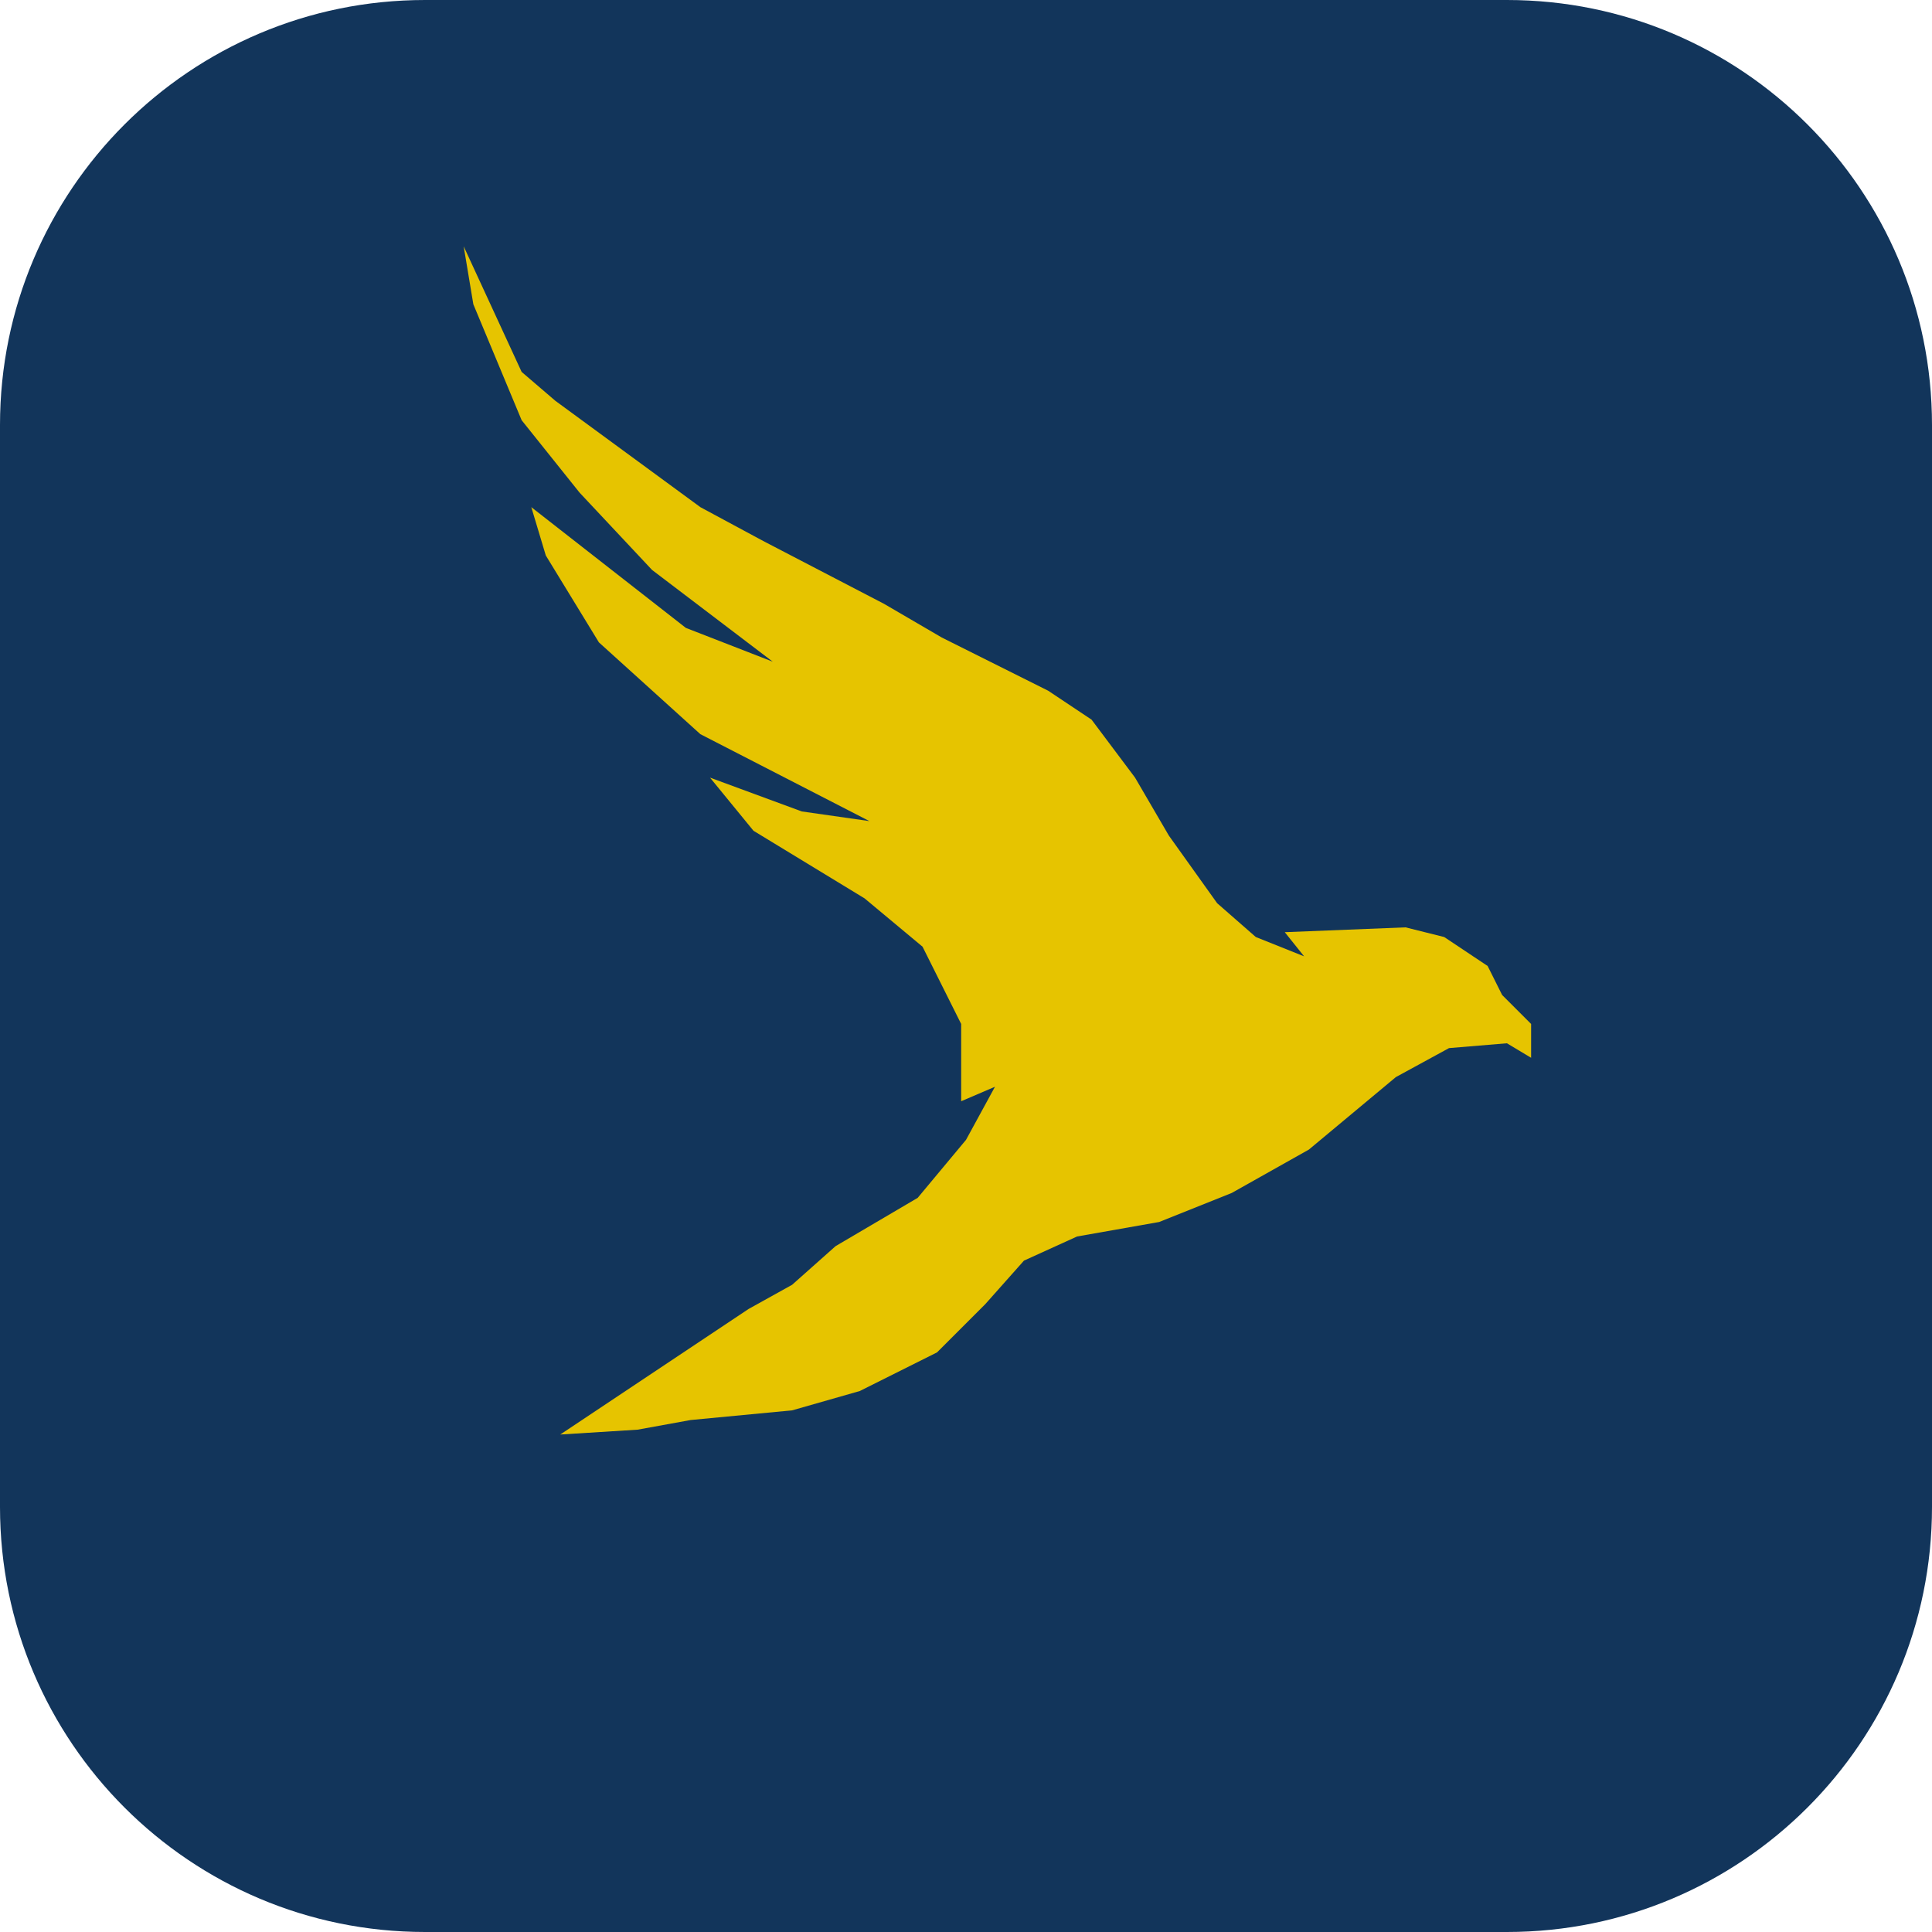
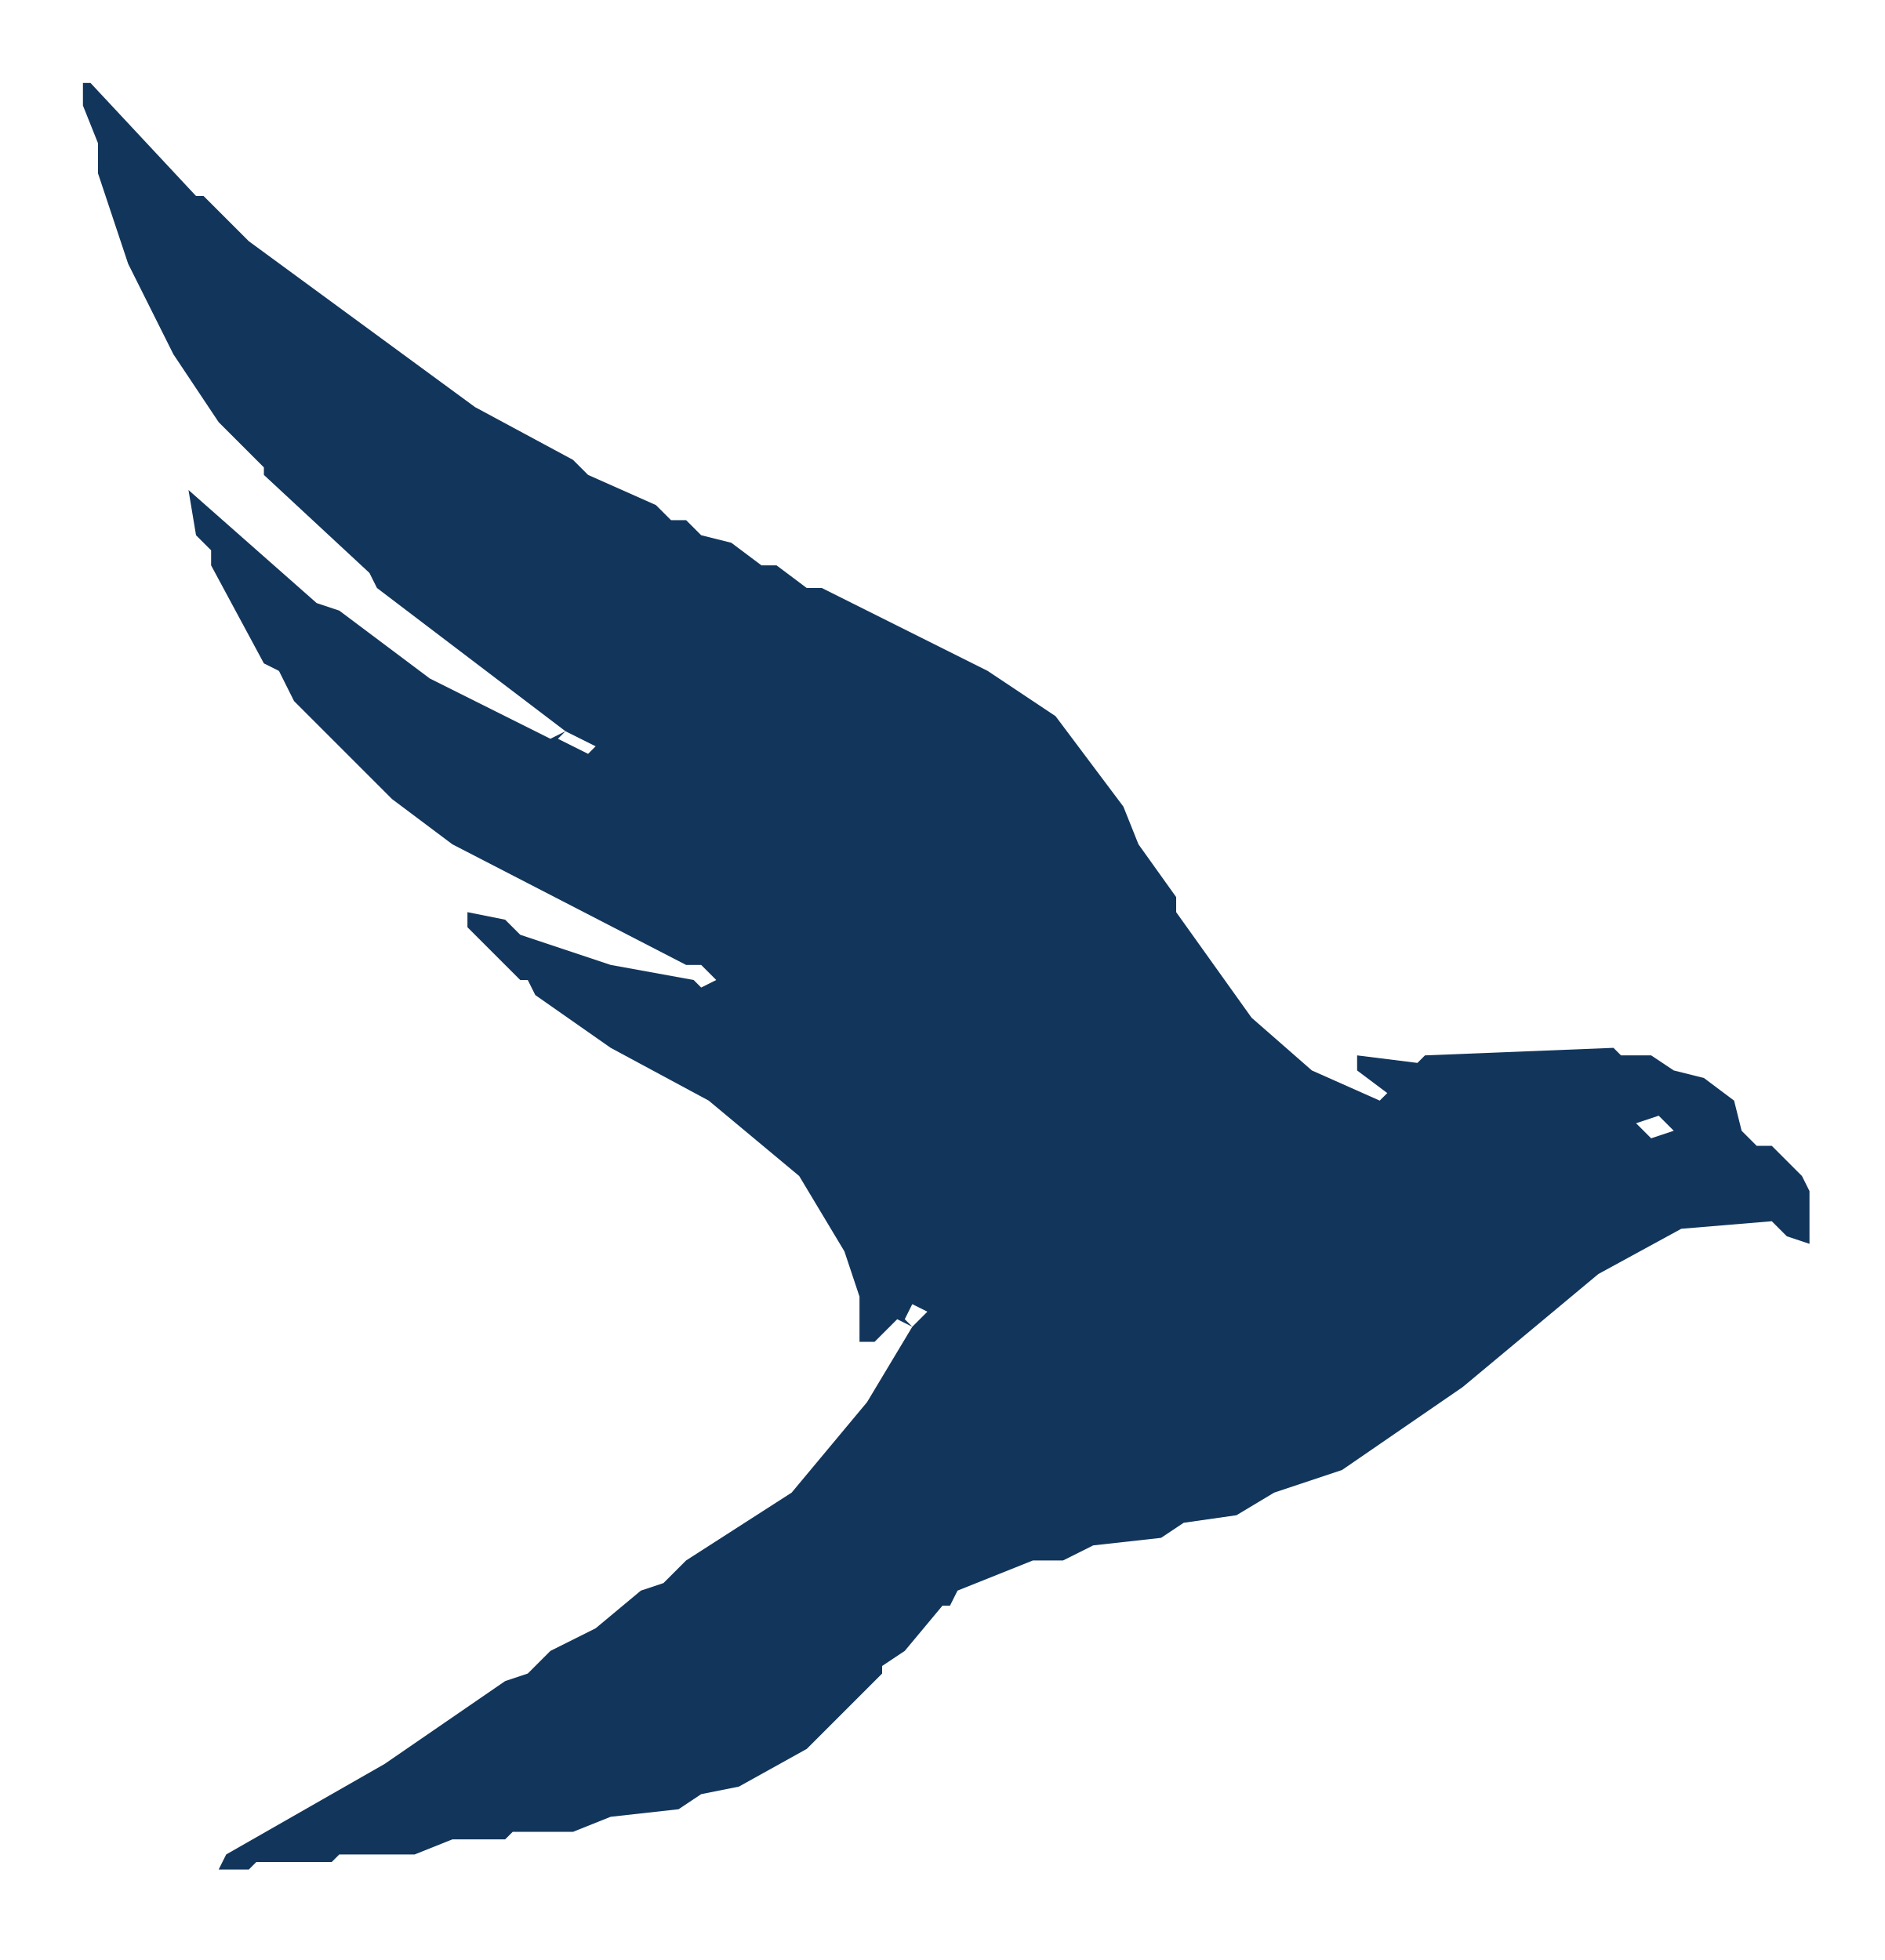
- <svg xmlns="http://www.w3.org/2000/svg" viewBox="0 0 400 400">
-   <rect width="400" height="400" rx="88" fill="#12355B" />
-   <g transform="translate(5 20)">
-     <path d="M91 31l2 12 10 24 12 15 15 16 25 19-18-7-32-25 3 10 11 18 21 19 35 18-14-2-19-7 9 11 23 14 12 10 8 16v16l7-3-6 11-10 12-17 10-9 8-9 5-39 26 16-1 11-2 21-2 14-4 16-8 10-10 8-9 11-5 17-3 15-6 16-9 18-15 11-6 12-1 5 3v-7l-6-6-3-6-9-6-8-2-25 1 4 5-10-4-8-7-10-14-7-12-9-12-9-6-22-11-12-7-25-13-13-7-30-22-7-6z" fill="#E6C400" />
-   </g>
+ <svg xmlns="http://www.w3.org/2000/svg" viewBox="80 20 250 260" role="img" aria-labelledby="title desc">
+   <path d="M 91,31 L 91,34 L 93,39 L 93,43 L 97,55 L 103,67 L 109,76 L 115,82 L 115,83 L 129,96 L 130,98 L 155,117 L 153,118 L 137,110 L 125,101 L 122,100 L 105,85 L 106,91 L 108,93 L 108,95 L 115,108 L 117,109 L 119,113 L 132,126 L 140,132 L 171,148 L 173,148 L 175,150 L 173,151 L 172,150 L 161,148 L 149,144 L 147,142 L 142,141 L 142,143 L 149,150 L 150,150 L 151,152 L 161,159 L 174,166 L 186,176 L 192,186 L 194,192 L 194,198 L 196,198 L 199,195 L 201,196 L 195,206 L 185,218 L 171,227 L 168,230 L 165,231 L 159,236 L 153,239 L 150,242 L 147,243 L 131,254 L 110,266 L 109,268 L 113,268 L 114,267 L 124,267 L 125,266 L 135,266 L 140,264 L 147,264 L 148,263 L 156,263 L 161,261 L 170,260 L 173,258 L 178,257 L 187,252 L 197,242 L 197,241 L 200,239 L 205,233 L 206,233 L 207,231 L 217,227 L 221,227 L 225,225 L 234,224 L 237,222 L 244,221 L 249,218 L 258,215 L 274,204 L 292,189 L 303,183 L 315,182 L 317,184 L 320,185 L 320,178 L 319,176 L 315,172 L 313,172 L 311,170 L 310,166 L 306,163 L 302,162 L 299,160 L 295,160 L 294,159 L 269,160 L 268,161 L 260,160 L 260,162 L 264,165 L 263,166 L 254,162 L 246,155 L 236,141 L 236,139 L 231,132 L 229,127 L 220,115 L 211,109 L 189,98 L 187,98 L 183,95 L 181,95 L 177,92 L 173,91 L 171,89 L 169,89 L 167,87 L 158,83 L 156,81 L 143,74 L 113,52 L 107,46 L 106,46 L 92,31 Z M 200,195 L 201,193 L 203,194 L 201,196 Z M 297,169 L 300,168 L 302,170 L 299,171 Z M 156,119 L 157,118 L 159,119 L 158,120 Z M 154,118 L 155,117 L 157,118 L 156,119 Z" fill="#12355B" fill-rule="evenodd" />
</svg>
